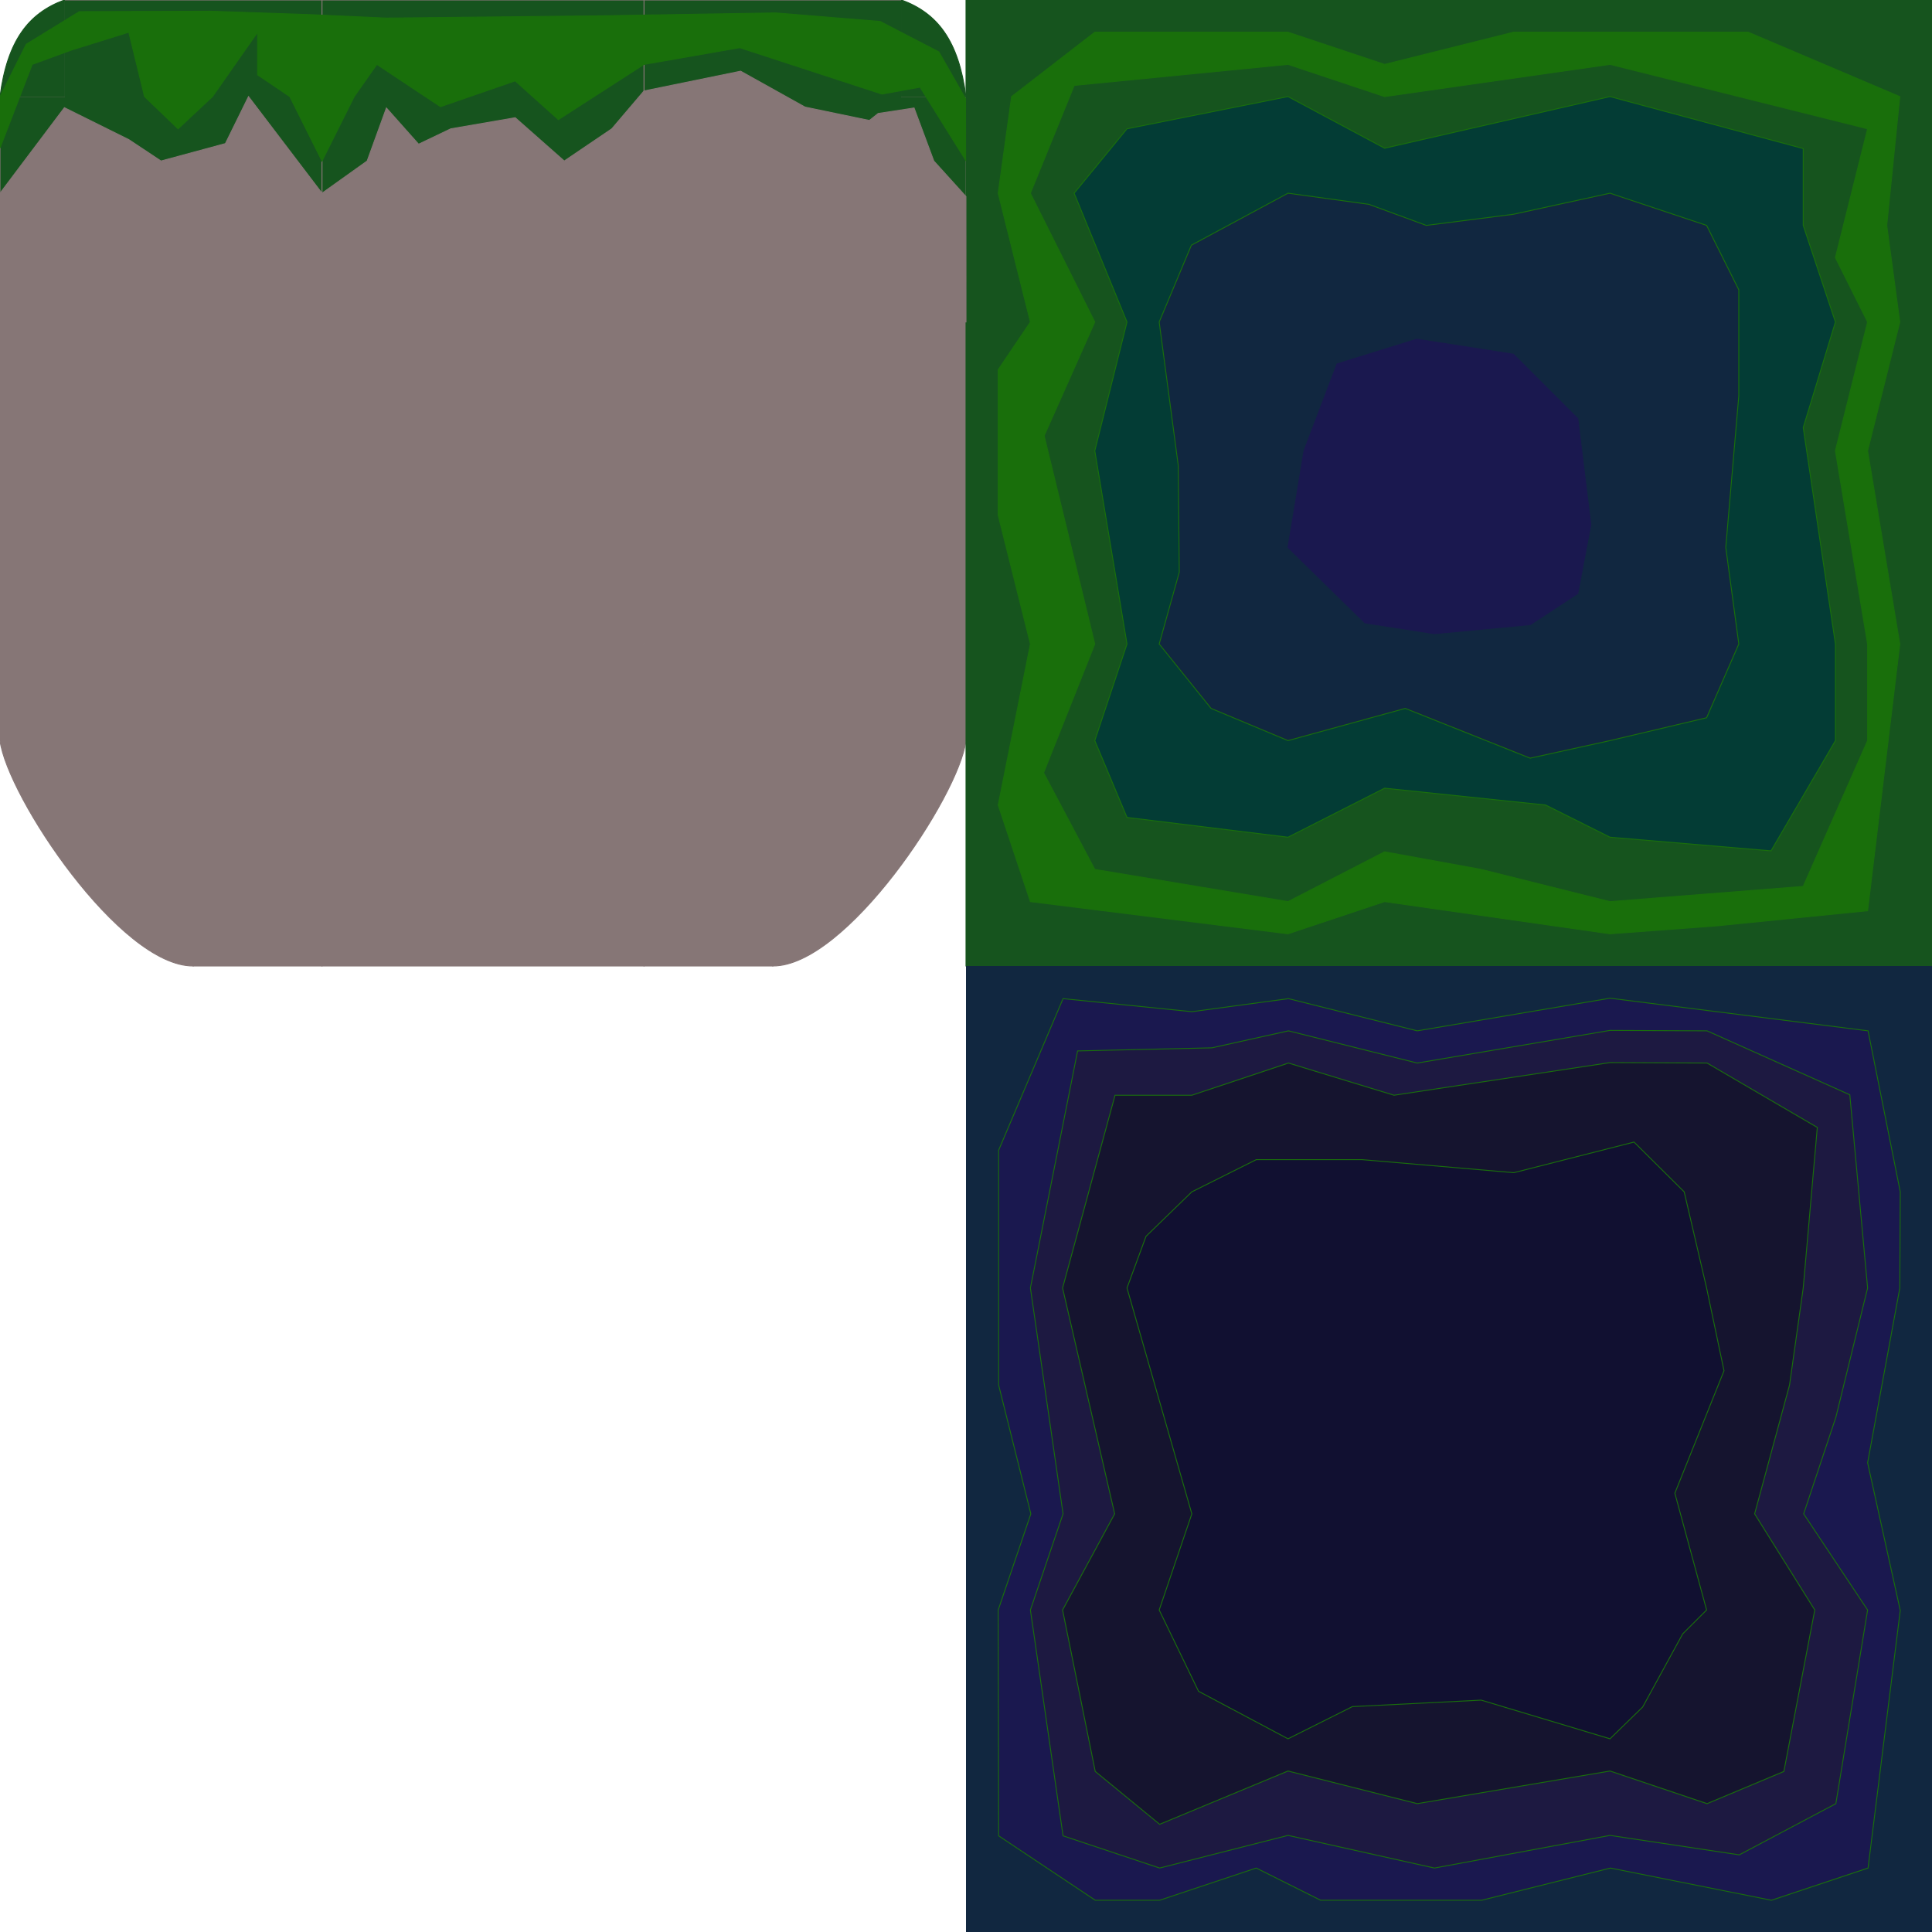
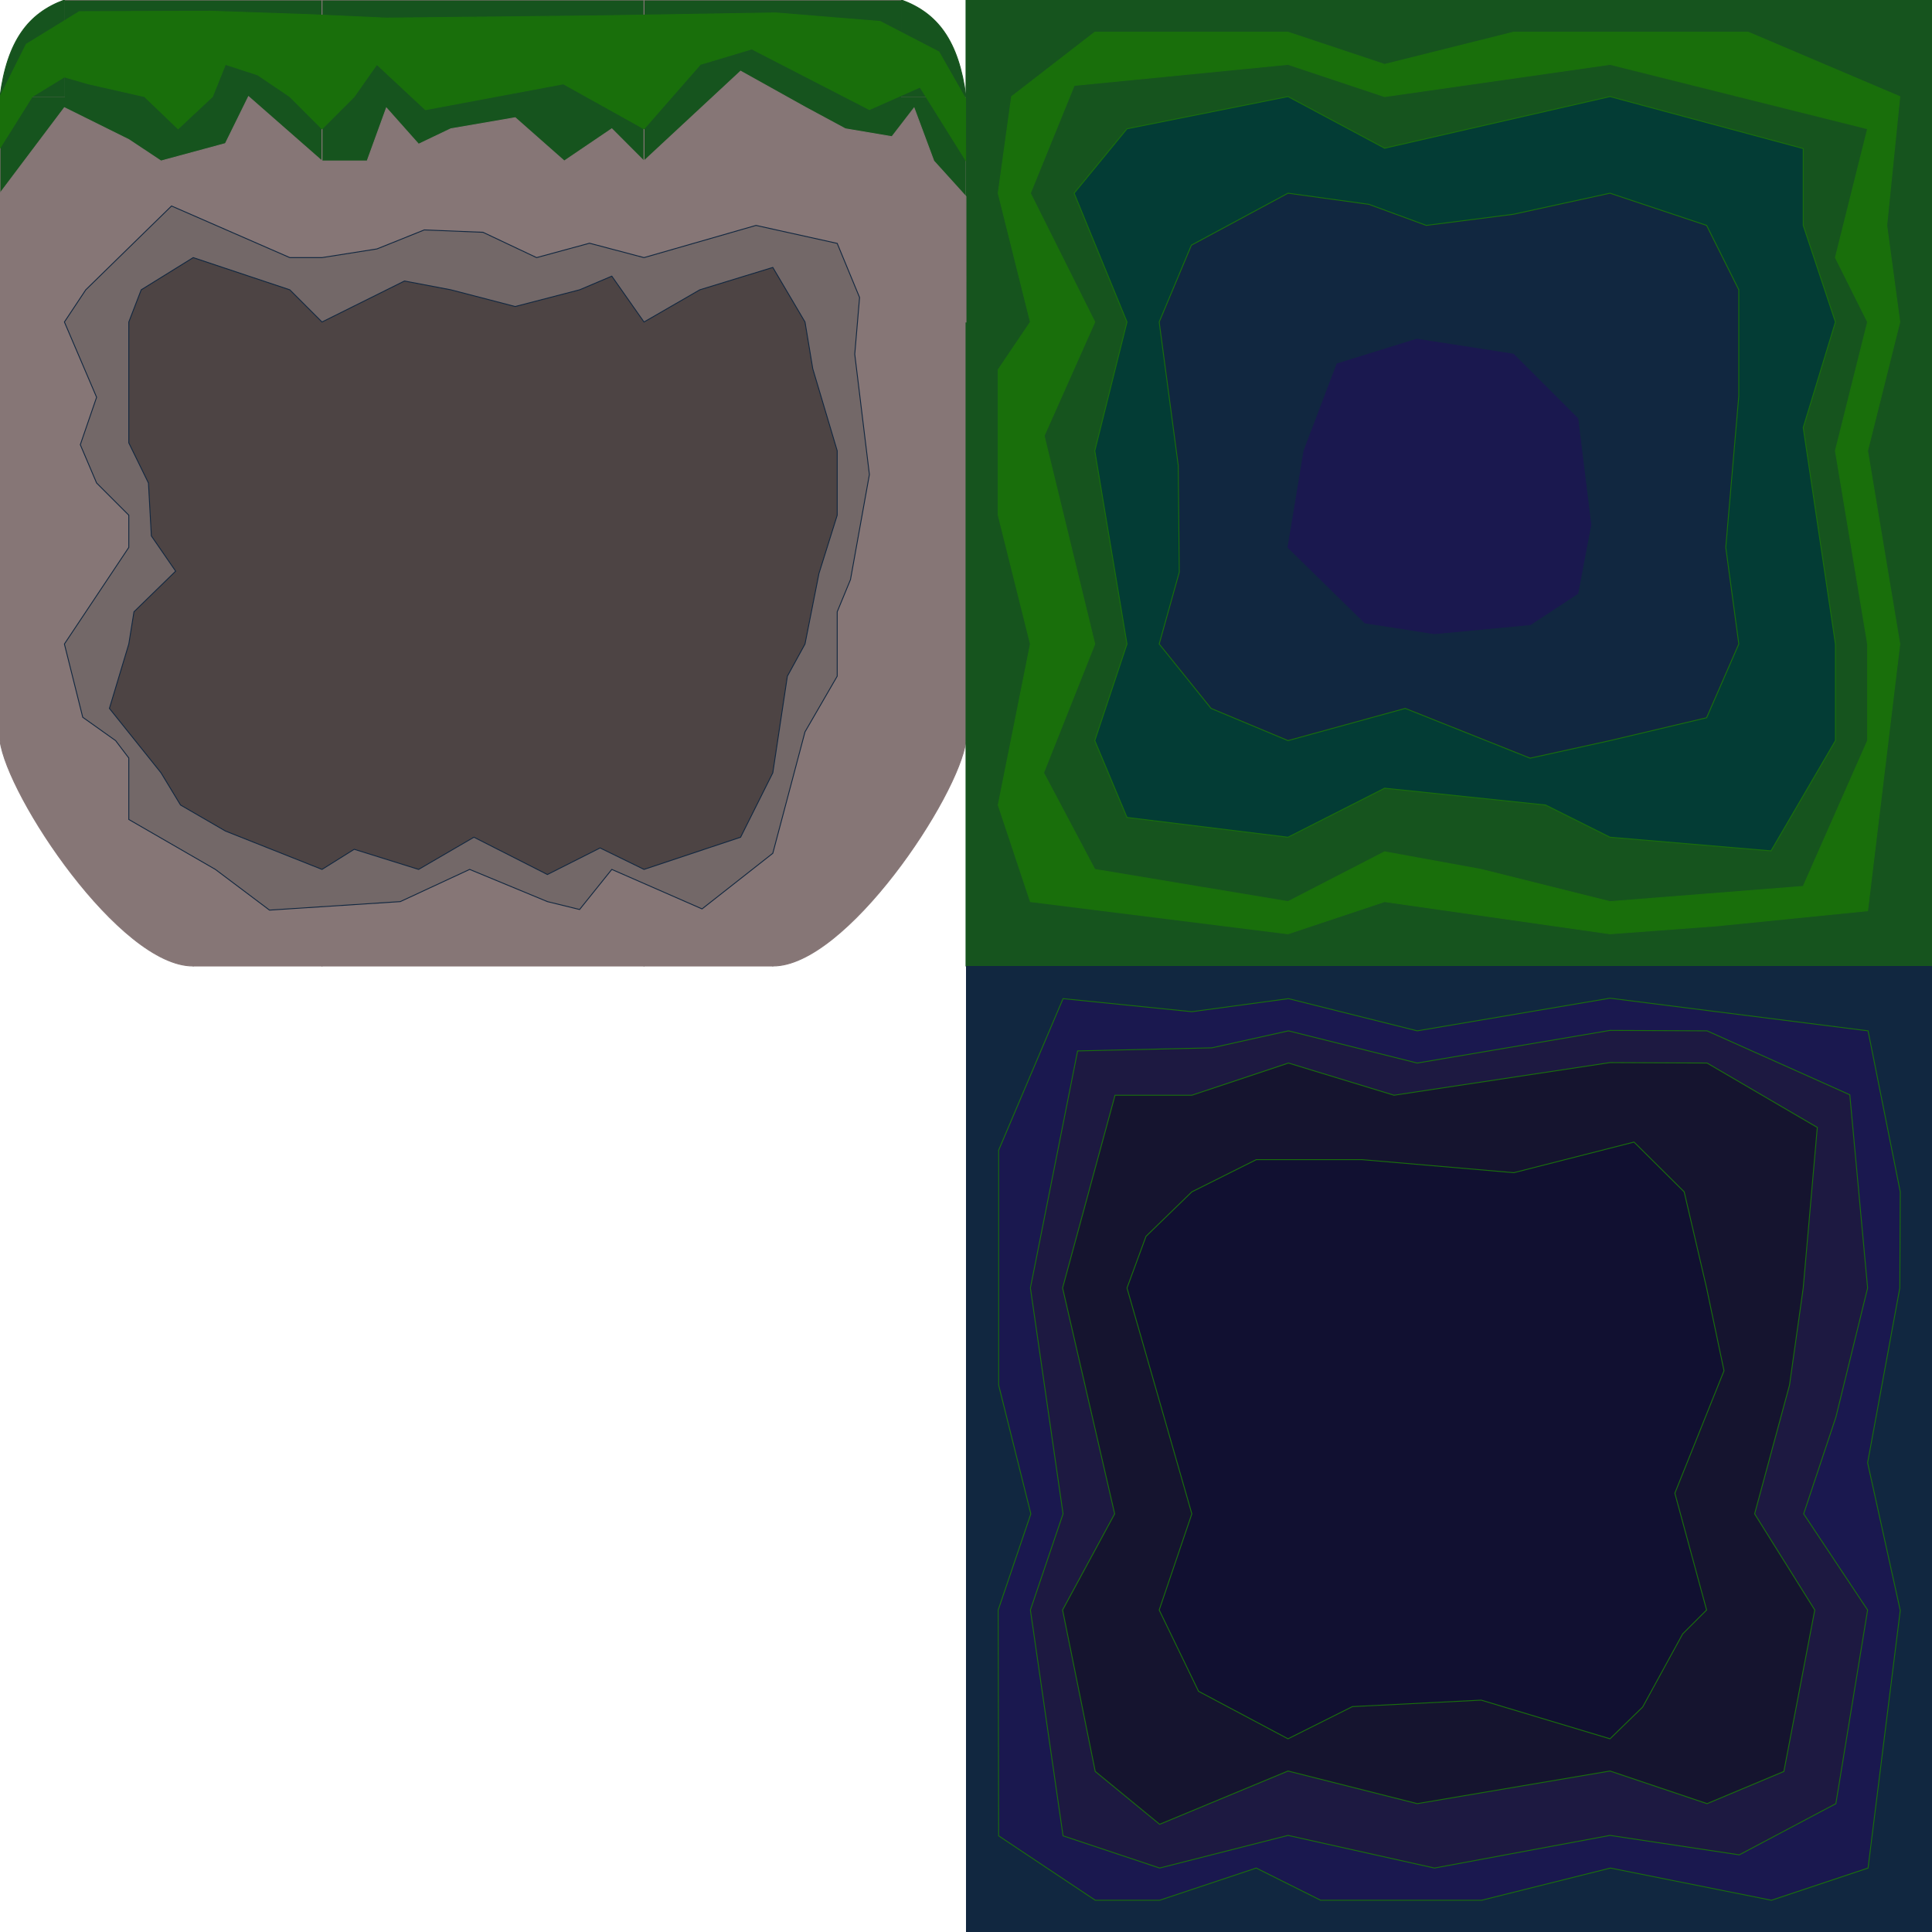
<svg xmlns="http://www.w3.org/2000/svg" width="1080" height="1080" viewBox="0 0 293.516 293.516" version="1.1" id="svg1">
  <defs id="defs1" />
  <g id="layer1">
    <path style="fill:#16541e;fill-rule:evenodd;stroke:#867676;stroke-width:0.136;stroke-opacity:1;fill-opacity:1" d="M 0,14.676 V 48.919 H 48.919 V 0 H 9.784 l -2e-7,14.676 z" id="path1" />
    <path style="fill:#16541e;fill-rule:evenodd;stroke:#16541e;stroke-width:0.136;stroke-opacity:1;fill-opacity:1" d="M 0,14.676 C 1.099,6.201 4.314,1.999 9.784,0 l -2e-7,14.676 z" id="path2" />
    <path style="fill:#16541e;fill-opacity:1;fill-rule:evenodd;stroke:#867676;stroke-width:0.136;stroke-opacity:1" d="M 146.749,14.676 V 48.919 H 97.829 V -4.4674683e-7 H 136.965 V 14.676 Z" id="path3" />
    <path style="fill:#16541e;fill-opacity:1;fill-rule:evenodd;stroke:#16541e;stroke-width:0.136;stroke-opacity:1" d="M 146.749,14.676 C 145.649,6.201 142.435,1.999 136.965,-4.4674683e-7 V 14.676 Z" id="path4" />
    <rect style="fill:#16541e;fill-opacity:1;fill-rule:evenodd;stroke:#867676;stroke-width:0.136;stroke-opacity:1" id="rect4" width="48.919" height="48.919" x="48.919" y="0" />
    <rect style="fill:#867676;fill-opacity:1;fill-rule:evenodd;stroke:#867676;stroke-width:0.136;stroke-opacity:1" id="rect5" width="48.919" height="48.919" x="0" y="48.919" />
    <rect style="fill:#867676;fill-opacity:1;fill-rule:evenodd;stroke:#867676;stroke-width:0.136;stroke-opacity:1" id="rect6" width="48.919" height="48.919" x="48.919" y="48.919" />
    <rect style="fill:#867676;fill-opacity:1;fill-rule:evenodd;stroke:#867676;stroke-width:0.136;stroke-opacity:1" id="rect7" width="48.919" height="48.919" x="97.839" y="48.919" />
    <path style="fill:#867676;fill-opacity:1;fill-rule:evenodd;stroke:#867676;stroke-width:0.136;stroke-opacity:1" d="M 0,112.514 V 97.839 h 48.919 v 48.919 l -19.568,-1e-5 v -34.244 z" id="path7" />
    <path style="fill:#867676;fill-opacity:1;fill-rule:evenodd;stroke:#867676;stroke-width:0.136;stroke-opacity:1" d="m 0,112.514 c 1.099,8.475 18.244,34.311 29.352,34.244 v -34.244 z" id="path8" />
    <rect style="fill:#867676;fill-opacity:1;fill-rule:evenodd;stroke:#867676;stroke-width:0.136;stroke-opacity:1" id="rect10" width="48.919" height="48.919" x="48.919" y="-146.758" transform="scale(1,-1)" ry="0" />
    <path style="fill:#867676;fill-opacity:1;fill-rule:evenodd;stroke:#867676;stroke-width:0.136;stroke-opacity:1" d="M 146.758,112.514 V 97.839 H 97.839 v 48.919 l 19.568,-1e-5 v -34.244 z" id="path11" />
    <path style="fill:#867676;fill-opacity:1;fill-rule:evenodd;stroke:#867676;stroke-width:0.136;stroke-opacity:1" d="m 146.758,112.514 c -1.099,8.475 -18.244,34.311 -29.352,34.244 v -34.244 z" id="path12" />
    <rect style="fill:#16541e;fill-rule:evenodd;stroke:#16541e;stroke-width:0.136;fill-opacity:1;stroke-opacity:1" id="rect1" width="146.758" height="146.758" x="146.758" y="0" />
    <path style="fill:#196f0b;fill-opacity:1;fill-rule:evenodd;stroke:#196f0b;stroke-width:0.136;stroke-dasharray:none;stroke-opacity:1" d="m 153.683,14.676 12.642,-9.784 h 29.352 l 14.676,4.892 19.568,-4.892 h 35.677 l 23.026,9.784 -1.982,19.568 1.982,14.676 -4.892,19.568 4.892,29.352 -4.892,40.522 -22.981,2.304 -16.155,1.202 -34.244,-4.892 -14.676,4.892 -39.135,-4.892 -4.892,-14.676 4.892,-24.46 -4.892,-19.568 0,-22.107 4.892,-7.245 -4.892,-19.568 z" id="path5" />
    <path style="fill:#16541e;fill-opacity:1;fill-rule:evenodd;stroke:#196f0b;stroke-width:0.136;stroke-dasharray:none;stroke-opacity:1" d="m 163.198,12.977 32.479,-3.193 14.676,4.892 34.244,-4.892 39.135,9.784 -4.892,19.568 4.892,9.784 -4.892,19.568 4.892,29.352 -10e-6,14.676 -9.784,22.149 -29.352,2.311 -19.568,-4.892 -14.676,-2.674 -14.676,7.566 -29.352,-4.892 -7.777,-14.676 7.777,-19.568 -7.693,-31.635 7.693,-17.284 -9.784,-19.568 z" id="path6" />
    <path style="fill:#033c35;fill-opacity:1;fill-rule:evenodd;stroke:#196f0b;stroke-width:0.136;stroke-dasharray:none;stroke-opacity:1" d="m 171.218,19.568 24.46,-4.892 14.676,7.842 34.244,-7.842 29.352,7.898 v 11.67 l 4.892,14.676 -4.892,16.039 4.892,32.881 0,14.676 -9.784,16.748 -24.46,-2.072 -9.784,-4.892 -24.46,-2.558 -14.676,7.45 -24.46,-3.006 -4.892,-11.67 4.892,-14.676 -4.892,-29.352 4.892,-19.568 -8.029,-19.568 z" id="path9" />
    <path style="fill:#112740;fill-opacity:1;fill-rule:evenodd;stroke:#196f0b;stroke-width:0.136;stroke-dasharray:none;stroke-opacity:1" d="m 195.677,29.352 12.287,1.69 8.719,3.202 13.238,-1.69 14.676,-3.202 14.676,4.892 4.892,9.784 v 16.094 l -1.98,23.041 1.98,14.676 -4.892,11.202 -14.676,3.473 -12.137,2.67 -18.97,-7.562 -17.813,4.892 -11.689,-4.892 -7.879,-9.784 3.052,-10.914 -0.158,-16.215 -2.895,-21.79 4.892,-11.67 z" id="path10" />
    <path style="fill:#1a184f;fill-opacity:1;fill-rule:evenodd;stroke:#1a184f;stroke-width:0.136;stroke-dasharray:none;stroke-opacity:1" d="m 203.128,55.287 12.117,-3.756 14.676,2.28 9.784,9.784 1.982,16.112 -1.982,10.457 -7.204,4.725 -14.584,1.382 -10.549,-1.642 -11.691,-11.466 2.428,-14.676 z" id="path13" />
    <rect style="fill:#112740;fill-opacity:1;fill-rule:evenodd;stroke:#112740;stroke-width:0.136;stroke-opacity:1" id="rect13" width="146.758" height="146.758" x="-293.584" y="146.826" transform="rotate(-90)" />
    <path style="fill:#1a184f;fill-opacity:1;fill-rule:evenodd;stroke:#196f0b;stroke-width:0.136;stroke-dasharray:none;stroke-opacity:1" d="m 166.394,288.692 -14.676,-9.784 -0.068,-34.311 4.96,-14.608 -4.892,-19.568 v -35.677 l 9.784,-23.026 19.568,1.982 14.676,-1.982 19.568,4.892 29.284,-4.96 39.203,4.96 4.892,24.46 -0.068,14.608 -4.892,26.548 4.96,22.439 L 283.8,283.8 269.124,288.692 244.665,283.8 l -19.568,4.892 h -24.46 l -9.784,-4.892 -14.676,4.892 z" id="path14" />
    <path style="fill:#1d1941;fill-opacity:1;fill-rule:evenodd;stroke:#196f0b;stroke-width:0.136;stroke-dasharray:none;stroke-opacity:1" d="m 161.502,278.908 -4.96,-34.311 4.96,-14.608 -4.96,-34.311 7.172,-36.018 20.4,-0.469 11.632,-2.581 19.568,4.892 29.284,-4.96 14.744,0.068 21.687,9.716 2.705,29.352 -4.824,19.636 -4.892,14.676 9.716,14.608 -4.824,29.42 -14.676,7.777 L 244.597,278.84 217.931,283.8 195.677,278.84 176.177,283.8 Z" id="path15" />
    <path style="fill:#15142f;fill-opacity:1;fill-rule:evenodd;stroke:#196f0b;stroke-width:0.136;stroke-dasharray:none;stroke-opacity:1" d="m 166.394,269.124 -4.96,-24.528 7.91,-14.608 -7.91,-34.311 7.966,-29.284 h 11.67 l 14.676,-4.892 16.039,4.892 32.813,-4.96 14.744,0.068 16.748,9.784 -2.14,24.392 -2.079,14.744 -5.303,19.568 9.138,14.608 -4.694,24.528 -11.67,4.892 -14.744,-4.96 -29.284,4.96 -19.636,-4.96 -19.5,8.097 z" id="path16" />
    <path style="fill:#111031;fill-opacity:1;fill-rule:evenodd;stroke:#196f0b;stroke-width:0.136;stroke-dasharray:none;stroke-opacity:1" d="m 182.086,256.944 -5.977,-12.347 4.96,-14.608 -9.852,-34.311 2.888,-7.848 6.964,-6.76 9.784,-4.892 h 16.094 l 23.041,1.98 18.261,-4.65 7.618,7.562 3.405,14.608 2.645,12.574 -7.469,18.6 4.824,17.745 -3.629,3.625 -6.087,11.119 -4.96,4.824 -19.568,-5.877 -19.568,0.985 -9.784,4.892 z" id="path17" />
-     <path style="fill:#196f0b;fill-opacity:1;fill-rule:evenodd;stroke:#196f0b;stroke-width:0.136;stroke-dasharray:none;stroke-opacity:1" d="M 0,22.482 4.892,9.784 10.764,7.637 l 8.804,-2.745 2.391,9.784 5.098,4.892 5.228,-4.892 6.851,-9.784 v 6.48 l 4.892,3.304 4.892,9.784 4.892,-9.784 3.439,-4.892 9.672,6.424 11.349,-3.921 6.558,5.882 13.009,-8.385 14.545,-2.539 21.603,7.049 5.788,-1.055 6.927,11.091 -0.01,-9.346 L 142.632,7.879 133.714,3.258 117.864,1.961 90.58,2.408 58.703,2.745 46.924,2.212 31.956,1.699 12.052,1.765 3.987,6.722 0,14.676 Z" id="path18" />
-     <path style="fill:#867676;fill-opacity:1;fill-rule:evenodd;stroke:#867676;stroke-width:0.136;stroke-dasharray:none;stroke-opacity:1" d="m 0,48.919 v -19.568 l 9.784,-12.992 9.784,4.852 4.892,3.248 9.784,-2.648 3.512,-7.136 11.164,14.676 6.859,-4.892 2.925,-8.054 4.892,5.499 4.892,-2.337 9.784,-1.684 7.453,6.576 7.223,-4.892 4.892,-5.75 14.676,-3.004 9.784,5.453 9.784,2.033 1.332,-1.063 5.453,-0.832 2.999,8.054 4.883,5.393 0.009,19.066 z" id="path19" />
+     <path style="fill:#196f0b;fill-opacity:1;fill-rule:evenodd;stroke:#196f0b;stroke-width:0.136;stroke-dasharray:none;stroke-opacity:1" d="m 0,22.482 4.892,-7.806 4.892,-2.987 3.575,1.036 8.6,1.951 5.098,4.892 5.228,-4.892 1.959,-4.892 4.892,1.588 4.892,3.304 4.892,4.892 4.892,-4.892 3.439,-4.892 7.385,6.881 20.956,-3.921 12.248,6.824 8.561,-9.784 7.814,-2.343 17.869,9.205 7.693,-3.408 6.927,11.091 -0.01,-9.346 L 142.632,7.879 133.714,3.258 117.864,1.961 90.58,2.408 58.703,2.745 46.924,2.212 31.956,1.699 12.052,1.765 3.987,6.722 0,14.676 Z" id="path18" />
+     <path style="fill:#867676;fill-opacity:1;fill-rule:evenodd;stroke:#867676;stroke-width:0.136;stroke-dasharray:none;stroke-opacity:1" d="m 0,48.919 v -19.568 l 9.784,-12.992 9.784,4.852 4.892,3.248 9.784,-2.648 3.512,-7.136 11.164,9.784 h 6.859 l 2.925,-8.054 4.892,5.499 4.892,-2.337 9.784,-1.684 7.453,6.576 7.223,-4.892 4.883,4.892 14.685,-13.646 9.784,5.453 6.124,3.301 7.083,1.199 3.362,-4.361 2.999,8.054 4.883,5.393 0.009,19.066 z" id="path19" />
+     <path style="fill:#736868;fill-opacity:1;fill-rule:evenodd;stroke:#112740;stroke-width:0.136" d="M 9.784,97.839 19.568,83.163 V 78.271 L 14.676,73.379 12.2,67.562 14.676,60.353 9.784,48.919 13.032,44.027 26.059,31.293 44.027,39.135 h 4.892 l 8.346,-1.317 7.199,-2.89 8.915,0.362 8.14,3.846 8.045,-2.186 8.275,2.186 17.018,-4.892 12.334,2.731 3.398,8.219 -0.733,8.617 2.226,18.28 -2.873,15.964 -2.019,4.892 v 9.784 l -4.892,8.456 -4.892,18.45 -10.749,8.446 -13.711,-6 -4.892,6.092 -4.892,-1.2 -11.811,-4.892 -10.536,4.892 -19.871,1.293 -8.226,-6.185 -13.15,-7.587 v -9.335 l -2.007,-2.646 -4.991,-3.546 z" id="path20" />
+     <path style="fill:#4d4444;fill-opacity:1;fill-rule:evenodd;stroke:#112740;stroke-width:0.136" d="M 19.568,97.839 20.352,92.947 26.684,86.774 22.994,81.42 22.552,73.379 19.568,67.285 V 48.919 l 1.886,-4.892 7.898,-4.892 14.676,4.892 4.892,4.892 12.529,-6.23 7.039,1.338 9.784,2.539 9.784,-2.539 4.892,-2.073 4.892,6.965 8.477,-4.892 11.091,-3.398 4.892,8.29 1.181,7.11 3.711,12.458 v 9.784 l -2.773,8.853 -2.119,10.715 -2.68,4.892 -2.212,14.676 -4.892,9.784 -14.676,4.892 -6.67,-3.258 -8.006,4.037 -11.164,-5.67 -8.403,4.892 -9.784,-3.058 -4.892,3.058 -14.676,-5.831 -6.82,-3.953 -2.964,-4.892 -7.838,-9.784 z" id="path21" />
  </g>
</svg>
